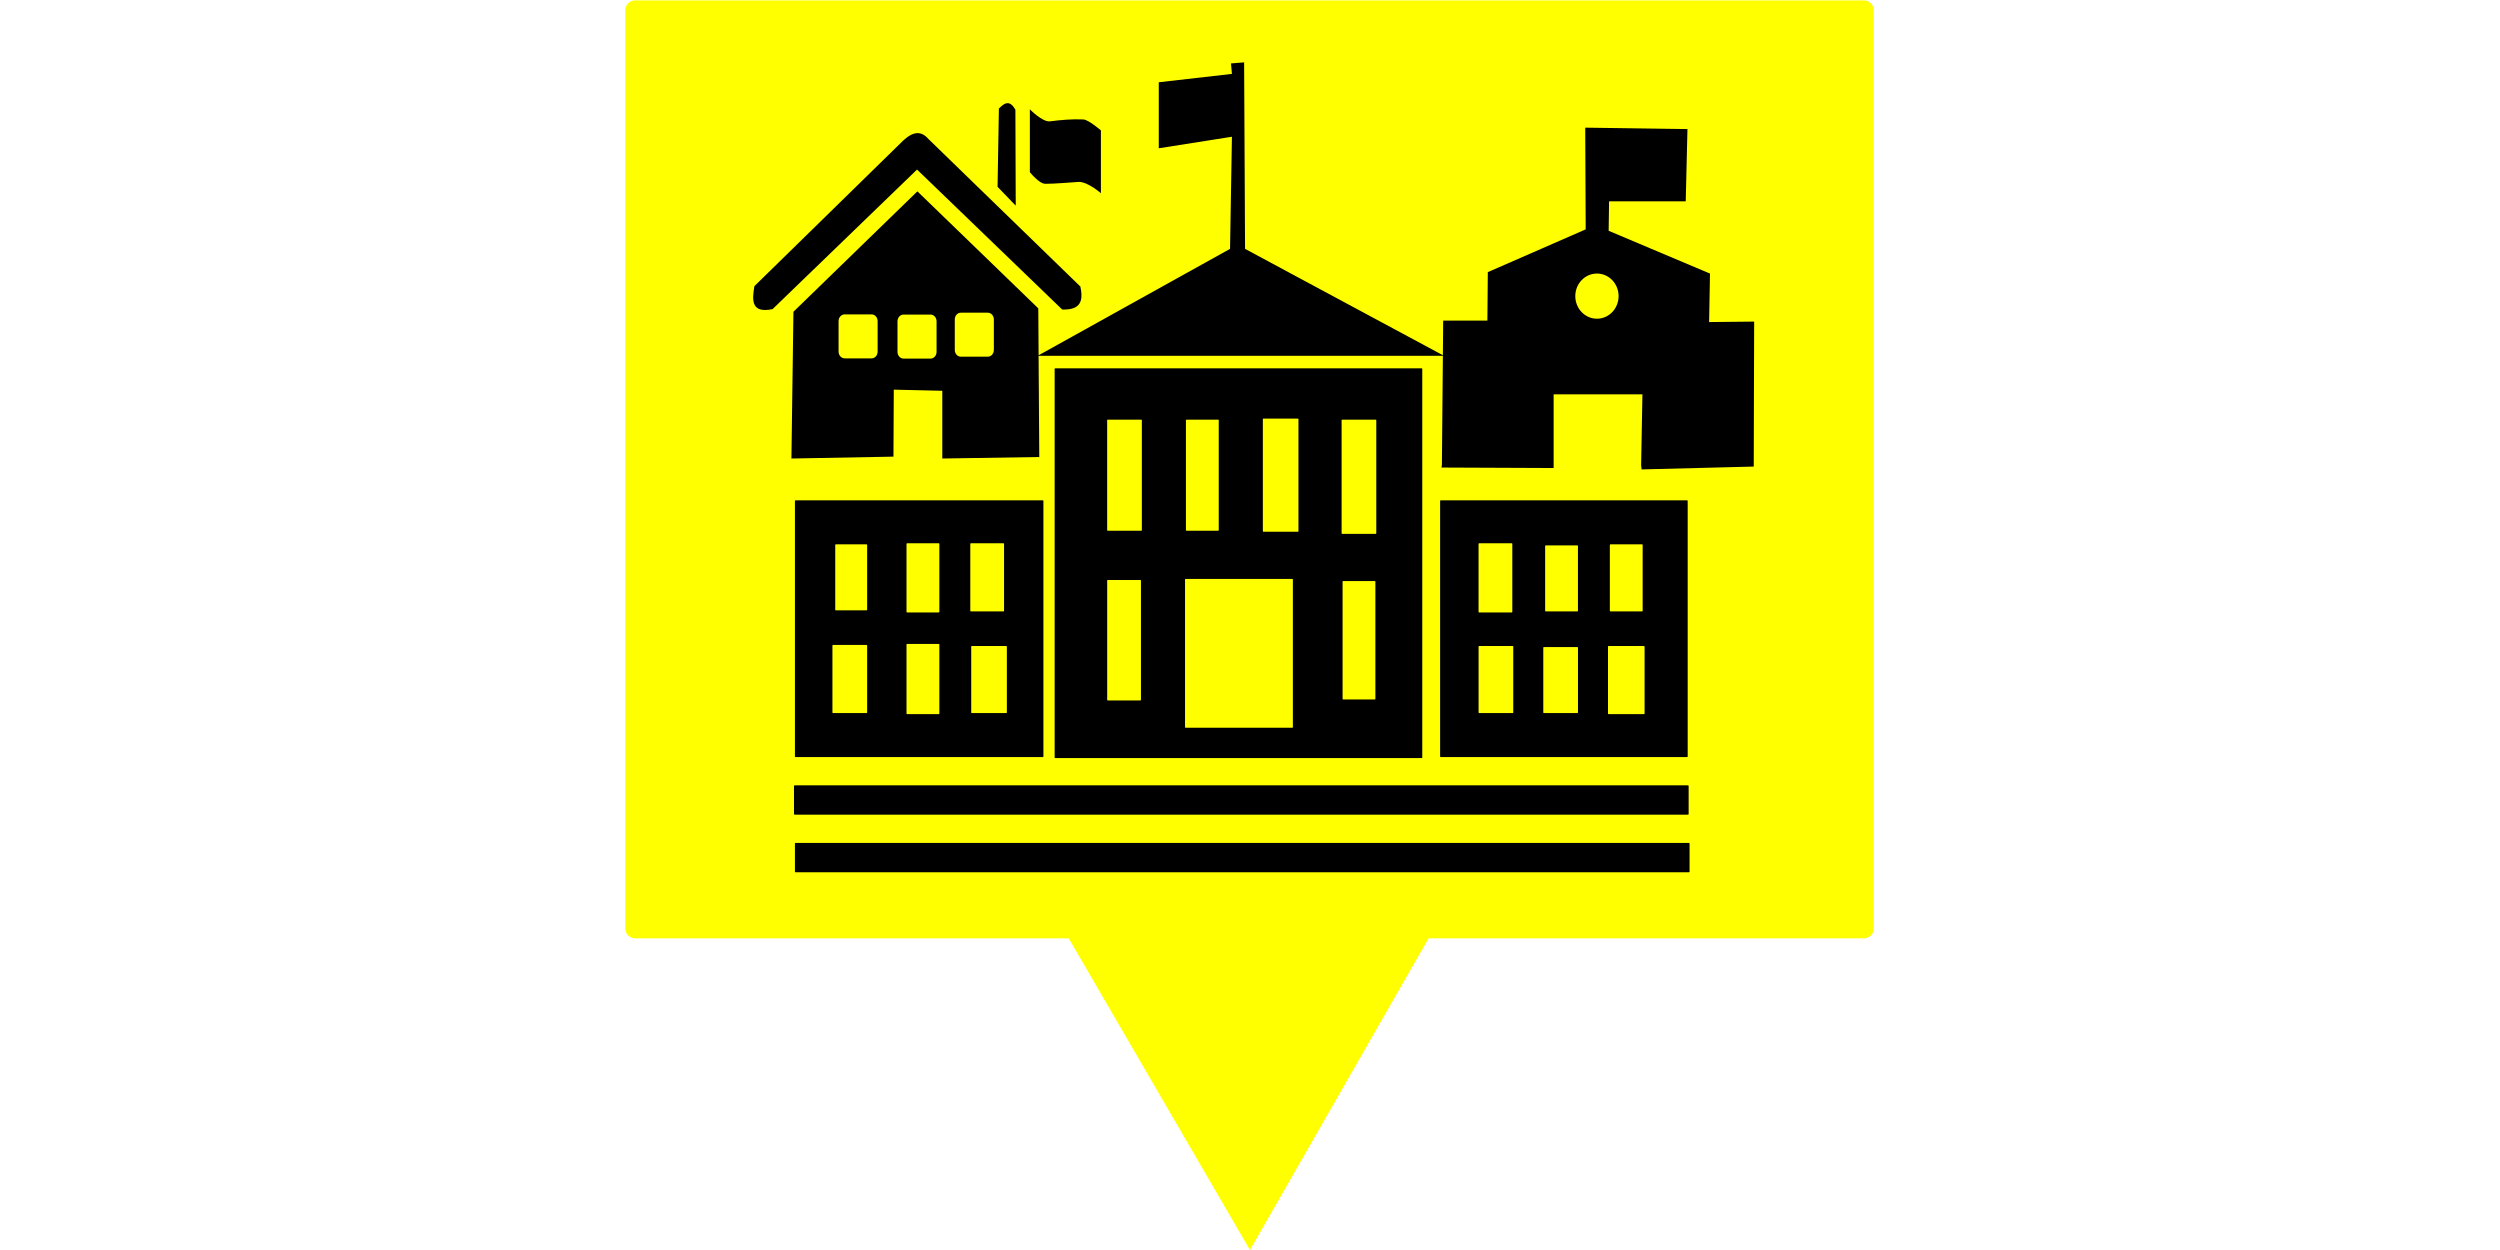
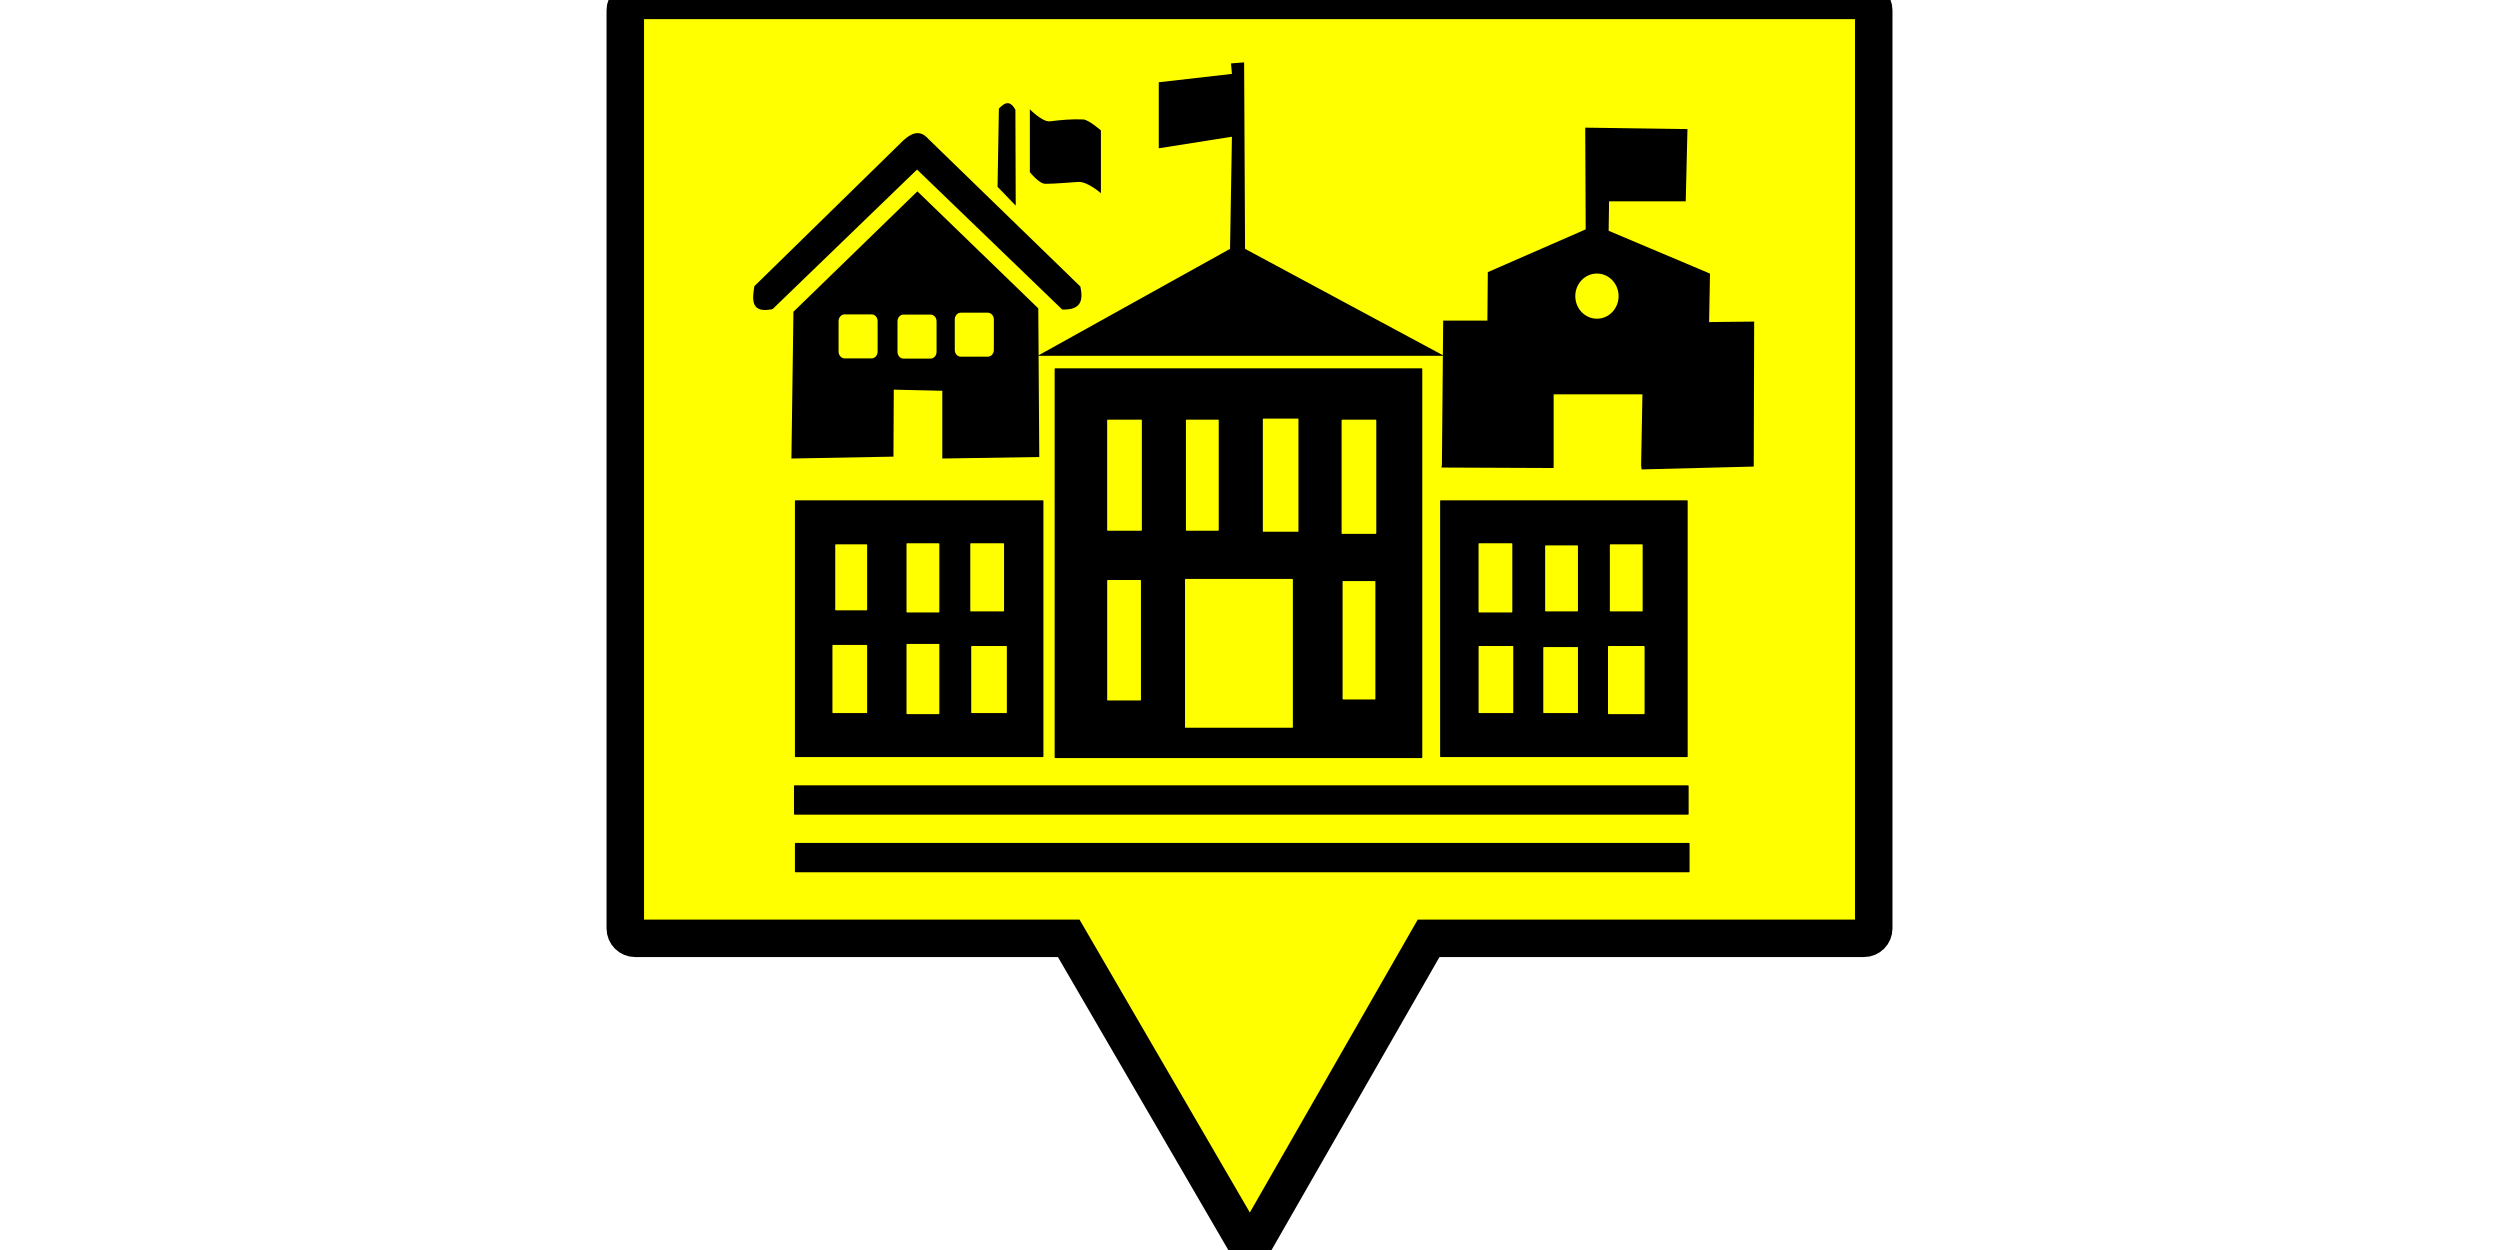
<svg xmlns="http://www.w3.org/2000/svg" width="200" height="100" viewBox="0 0 52.917 26.458" version="1.1" id="svg584">
  <defs id="defs581" />
  <g id="layer3" transform="matrix(0.530441,0,0,0.530441,12.83225,-1.963037)" style="opacity:1">
-     <path id="rect12248" style="fill:#ffff00;stroke-width:0.808" d="M 1.154 3.715 C 0.936 3.715 0.76 3.891 0.76 4.109 L 0.76 40.75 C 0.76 40.968 0.936 41.143 1.154 41.143 L 18.455 41.143 L 19.898 43.626 L 25.687 53.58 L 31.413 43.59 L 32.816 41.143 L 50.186 41.143 C 50.404 41.143 50.578 40.968 50.578 40.75 L 50.578 4.109 C 50.578 3.891 50.404 3.715 50.186 3.715 L 1.154 3.715 z " />
+     <path id="rect12248" style="fill:#ffff00;stroke-width:1.496;stroke:#000000;stroke-opacity:1;stroke-dasharray:none;stroke-dashoffset:0" d="M 1.154 3.715 C 0.936 3.715 0.76 3.891 0.76 4.109 L 0.76 40.75 C 0.76 40.968 0.936 41.143 1.154 41.143 L 18.455 41.143 L 19.898 43.626 L 25.687 53.58 L 31.413 43.59 L 32.816 41.143 L 50.186 41.143 C 50.404 41.143 50.578 40.968 50.578 40.75 L 50.578 4.109 C 50.578 3.891 50.404 3.715 50.186 3.715 L 1.154 3.715 z " />
    <path id="rect180" style="fill:#000000;stroke-width:0.049" d="m 25.454,6.189 -0.524,0.042 0.037,0.418 -2.919,0.334 v 2.634 l 2.919,-0.46 -0.075,4.474 -7.639,4.247 -0.013,-1.873 -4.824,-4.669 -4.946,4.805 -0.081,5.856 4.072,-0.075 0.013,-2.673 1.936,0.045 V 21.997 l 3.87,-0.06 -0.028,-4.04 H 33.385 l -0.039,4.365 -0.018,0.095 4.477,0.019 v -2.94 h 3.543 l -0.052,2.826 0.018,0.17 4.476,-0.114 0.017,-5.785 -1.798,0.019 0.035,-1.935 -4.044,-1.707 0.017,-1.176 h 3.059 l 0.069,-2.883 -4.079,-0.057 0.018,4.059 -3.906,1.707 -0.017,1.934 H 33.397 l -0.012,1.381 -7.894,-4.244 z M 16.025,7.817 c -0.123,-0.005 -0.241,0.1 -0.357,0.215 l -0.053,3.123 0.725,0.751 -0.013,-3.829 C 16.221,7.892 16.121,7.821 16.025,7.817 Z m 0.879,0.246 v 2.507 c 0,0 0.37,0.467 0.618,0.465 0.45,-0.004 0.878,-0.048 1.317,-0.075 0.364,-0.022 0.9,0.451 0.9,0.451 V 8.903 c 0,0 -0.495,-0.426 -0.699,-0.436 -0.448,-0.02 -0.879,0.017 -1.33,0.075 -0.303,0.039 -0.806,-0.48 -0.806,-0.48 z m -4.48,0.95 C 12.238,9.013 12.051,9.128 11.865,9.294 L 5.911,15.12 c -0.096,0.571 -0.129,1.092 0.726,0.916 l 5.765,-5.57 5.792,5.585 c 0.775,0.029 0.838,-0.389 0.726,-0.916 L 12.859,9.249 C 12.714,9.082 12.569,9.013 12.424,9.013 Z m 27.109,5.603 a 0.864,0.901 0 0 1 0.864,0.901 0.864,0.901 0 0 1 -0.864,0.901 0.864,0.901 0 0 1 -0.864,-0.901 0.864,0.901 0 0 1 0.864,-0.901 z m -25.384,1.562 h 1.075 c 0.134,0 0.243,0.121 0.243,0.27 v 1.216 c 0,0.15 -0.109,0.27 -0.243,0.27 h -1.075 c -0.134,0 -0.241,-0.121 -0.241,-0.27 v -1.216 c 0,-0.15 0.107,-0.27 0.241,-0.27 z m -4.636,0.067 h 1.074 c 0.134,0 0.242,0.121 0.242,0.27 v 1.216 c 0,0.15 -0.108,0.27 -0.242,0.27 H 9.514 c -0.134,0 -0.243,-0.121 -0.243,-0.27 v -1.216 c 0,-0.15 0.109,-0.27 0.243,-0.27 z m 2.351,0.008 h 1.076 c 0.134,0 0.241,0.12 0.241,0.27 v 1.217 c 0,0.15 -0.107,0.27 -0.241,0.27 h -1.076 c -0.134,0 -0.242,-0.12 -0.242,-0.27 v -1.217 c 0,-0.15 0.108,-0.27 0.242,-0.27 z m 6.052,2.144 c -0.012,0 -0.023,0.011 -0.023,0.025 v 15.504 c 0,0.014 0.01,0.025 0.023,0.025 H 32.541 c 0.012,0 0.022,-0.011 0.022,-0.025 V 18.422 c 0,-0.014 -0.01,-0.025 -0.022,-0.025 z m 8.307,2.007 h 1.377 c 0.012,0 0.022,0.011 0.022,0.025 v 4.466 c 0,0.014 -0.01,0.025 -0.022,0.025 h -1.377 c -0.012,0 -0.022,-0.011 -0.022,-0.025 v -4.466 c 0,-0.014 0.01,-0.025 0.022,-0.025 z m -6.212,0.042 h 1.34 c 0.012,0 0.022,0.011 0.022,0.025 v 4.382 c 0,0.014 -0.01,0.025 -0.022,0.025 h -1.34 c -0.012,0 -0.022,-0.011 -0.022,-0.025 v -4.382 c 0,-0.014 0.01,-0.025 0.022,-0.025 z m 3.143,0 h 1.265 c 0.012,0 0.022,0.011 0.022,0.025 v 4.382 c 0,0.014 -0.01,0.025 -0.022,0.025 h -1.265 c -0.012,0 -0.022,-0.011 -0.022,-0.025 v -4.382 c 0,-0.014 0.01,-0.025 0.022,-0.025 z m 6.212,0 h 1.34 c 0.012,0 0.022,0.011 0.022,0.025 v 4.508 c 0,0.014 -0.01,0.025 -0.022,0.025 h -1.34 c -0.012,0 -0.022,-0.011 -0.022,-0.025 v -4.508 c 0,-0.014 0.01,-0.025 0.022,-0.025 z M 7.551,23.666 c -0.012,0 -0.022,0.011 -0.022,0.025 v 10.194 c 0,0.014 0.01,0.025 0.022,0.025 h 9.872 c 0.012,0 0.022,-0.011 0.022,-0.025 V 23.691 c 0,-0.014 -0.01,-0.025 -0.022,-0.025 z m 25.746,0 c -0.012,0 -0.022,0.011 -0.022,0.025 v 10.194 c 0,0.014 0.01,0.025 0.022,0.025 h 9.835 c 0.012,0 0.022,-0.011 0.022,-0.025 V 23.691 c 0,-0.014 -0.01,-0.025 -0.022,-0.025 z m -21.292,1.714 h 1.265 c 0.012,0 0.022,0.011 0.022,0.025 v 2.71 c 0,0.014 -0.01,0.025 -0.022,0.025 h -1.265 c -0.012,0 -0.023,-0.011 -0.023,-0.025 v -2.71 c 0,-0.014 0.01,-0.025 0.023,-0.025 z m 2.544,0 h 1.303 c 0.012,0 0.022,0.011 0.022,0.025 v 2.668 c 0,0.014 -0.01,0.025 -0.022,0.025 h -1.303 c -0.012,0 -0.022,-0.011 -0.022,-0.025 v -2.668 c 0,-0.014 0.01,-0.025 0.022,-0.025 z m 20.282,0 h 1.303 c 0.012,0 0.022,0.011 0.022,0.025 v 2.71 c 0,0.014 -0.01,0.025 -0.022,0.025 h -1.303 c -0.012,0 -0.022,-0.011 -0.022,-0.025 v -2.71 c 0,-0.014 0.01,-0.025 0.022,-0.025 z m -25.671,0.042 h 1.228 c 0.012,0 0.023,0.011 0.023,0.025 v 2.584 c 0,0.014 -0.01,0.025 -0.023,0.025 H 9.16 c -0.012,0 -0.022,-0.011 -0.022,-0.025 v -2.584 c 0,-0.014 0.01,-0.025 0.022,-0.025 z m 30.91,0 h 1.265 c 0.012,0 0.022,0.011 0.022,0.025 v 2.626 c 0,0.014 -0.01,0.025 -0.022,0.025 h -1.265 c -0.012,0 -0.022,-0.011 -0.022,-0.025 v -2.626 c 0,-0.014 0.01,-0.025 0.022,-0.025 z m -2.582,0.042 h 1.265 c 0.012,0 0.022,0.011 0.022,0.025 v 2.584 c 0,0.014 -0.01,0.025 -0.022,0.025 h -1.265 c -0.012,0 -0.022,-0.011 -0.022,-0.025 v -2.584 c 0,-0.014 0.01,-0.025 0.022,-0.025 z m -14.37,1.338 h 4.259 c 0.012,0 0.022,0.011 0.022,0.025 v 5.888 c 0,0.014 -0.01,0.025 -0.022,0.025 h -4.259 c -0.012,0 -0.022,-0.011 -0.022,-0.025 v -5.888 c 0,-0.014 0.01,-0.025 0.022,-0.025 z m -3.106,0.042 h 1.303 c 0.012,0 0.022,0.011 0.022,0.025 v 4.758 c 0,0.014 -0.01,0.025 -0.022,0.025 h -1.303 c -0.012,0 -0.022,-0.011 -0.022,-0.025 v -4.758 c 0,-0.014 0.01,-0.025 0.022,-0.025 z m 9.393,0.042 h 1.265 c 0.012,0 0.022,0.011 0.022,0.025 v 4.675 c 0,0.014 -0.01,0.025 -0.022,0.025 h -1.265 c -0.012,0 -0.022,-0.011 -0.022,-0.025 v -4.675 c 0,-0.014 0.01,-0.025 0.022,-0.025 z m -17.4,2.509 h 1.265 c 0.012,0 0.022,0.011 0.022,0.025 v 2.752 c 0,0.014 -0.01,0.025 -0.022,0.025 h -1.265 c -0.012,0 -0.023,-0.011 -0.023,-0.025 v -2.752 c 0,-0.014 0.01,-0.025 0.023,-0.025 z m -2.957,0.042 h 1.34 c 0.012,0 0.023,0.011 0.023,0.025 v 2.668 c 0,0.014 -0.01,0.025 -0.023,0.025 H 9.048 c -0.012,0 -0.022,-0.011 -0.022,-0.025 v -2.668 c 0,-0.014 0.01,-0.025 0.022,-0.025 z m 5.539,0.042 h 1.377 c 0.012,0 0.022,0.011 0.022,0.025 v 2.626 c 0,0.014 -0.01,0.025 -0.022,0.025 h -1.377 c -0.012,0 -0.023,-0.011 -0.023,-0.025 v -2.626 c 0,-0.014 0.01,-0.025 0.023,-0.025 z m 20.245,0 h 1.34 c 0.012,0 0.022,0.011 0.022,0.025 v 2.626 c 0,0.014 -0.01,0.025 -0.022,0.025 h -1.34 c -0.012,0 -0.022,-0.011 -0.022,-0.025 v -2.626 c 0,-0.014 0.01,-0.025 0.022,-0.025 z m 5.164,0 h 1.415 c 0.012,0 0.023,0.011 0.023,0.025 v 2.668 c 0,0.014 -0.01,0.025 -0.023,0.025 h -1.415 c -0.012,0 -0.022,-0.011 -0.022,-0.025 v -2.668 c 0,-0.014 0.01,-0.025 0.022,-0.025 z m -2.582,0.042 h 1.34 c 0.012,0 0.022,0.011 0.022,0.025 v 2.584 c 0,0.014 -0.01,0.025 -0.022,0.025 h -1.34 c -0.012,0 -0.022,-0.011 -0.022,-0.025 v -2.584 c 0,-0.014 0.01,-0.025 0.022,-0.025 z M 7.516,35.038 c -0.013,0 -0.024,0.012 -0.024,0.027 v 1.117 c 0,0.015 0.011,0.027 0.024,0.027 h 35.652 c 0.013,0 0.024,-0.012 0.024,-0.027 v -1.117 c 0,-0.015 -0.011,-0.027 -0.024,-0.027 z m 0.037,2.299 c -0.013,0 -0.024,0.012 -0.024,0.027 v 1.117 c 0,0.015 0.011,0.027 0.024,0.027 h 35.652 c 0.013,0 0.024,-0.012 0.024,-0.027 v -1.117 c 0,-0.015 -0.011,-0.027 -0.024,-0.027 z" />
  </g>
</svg>
